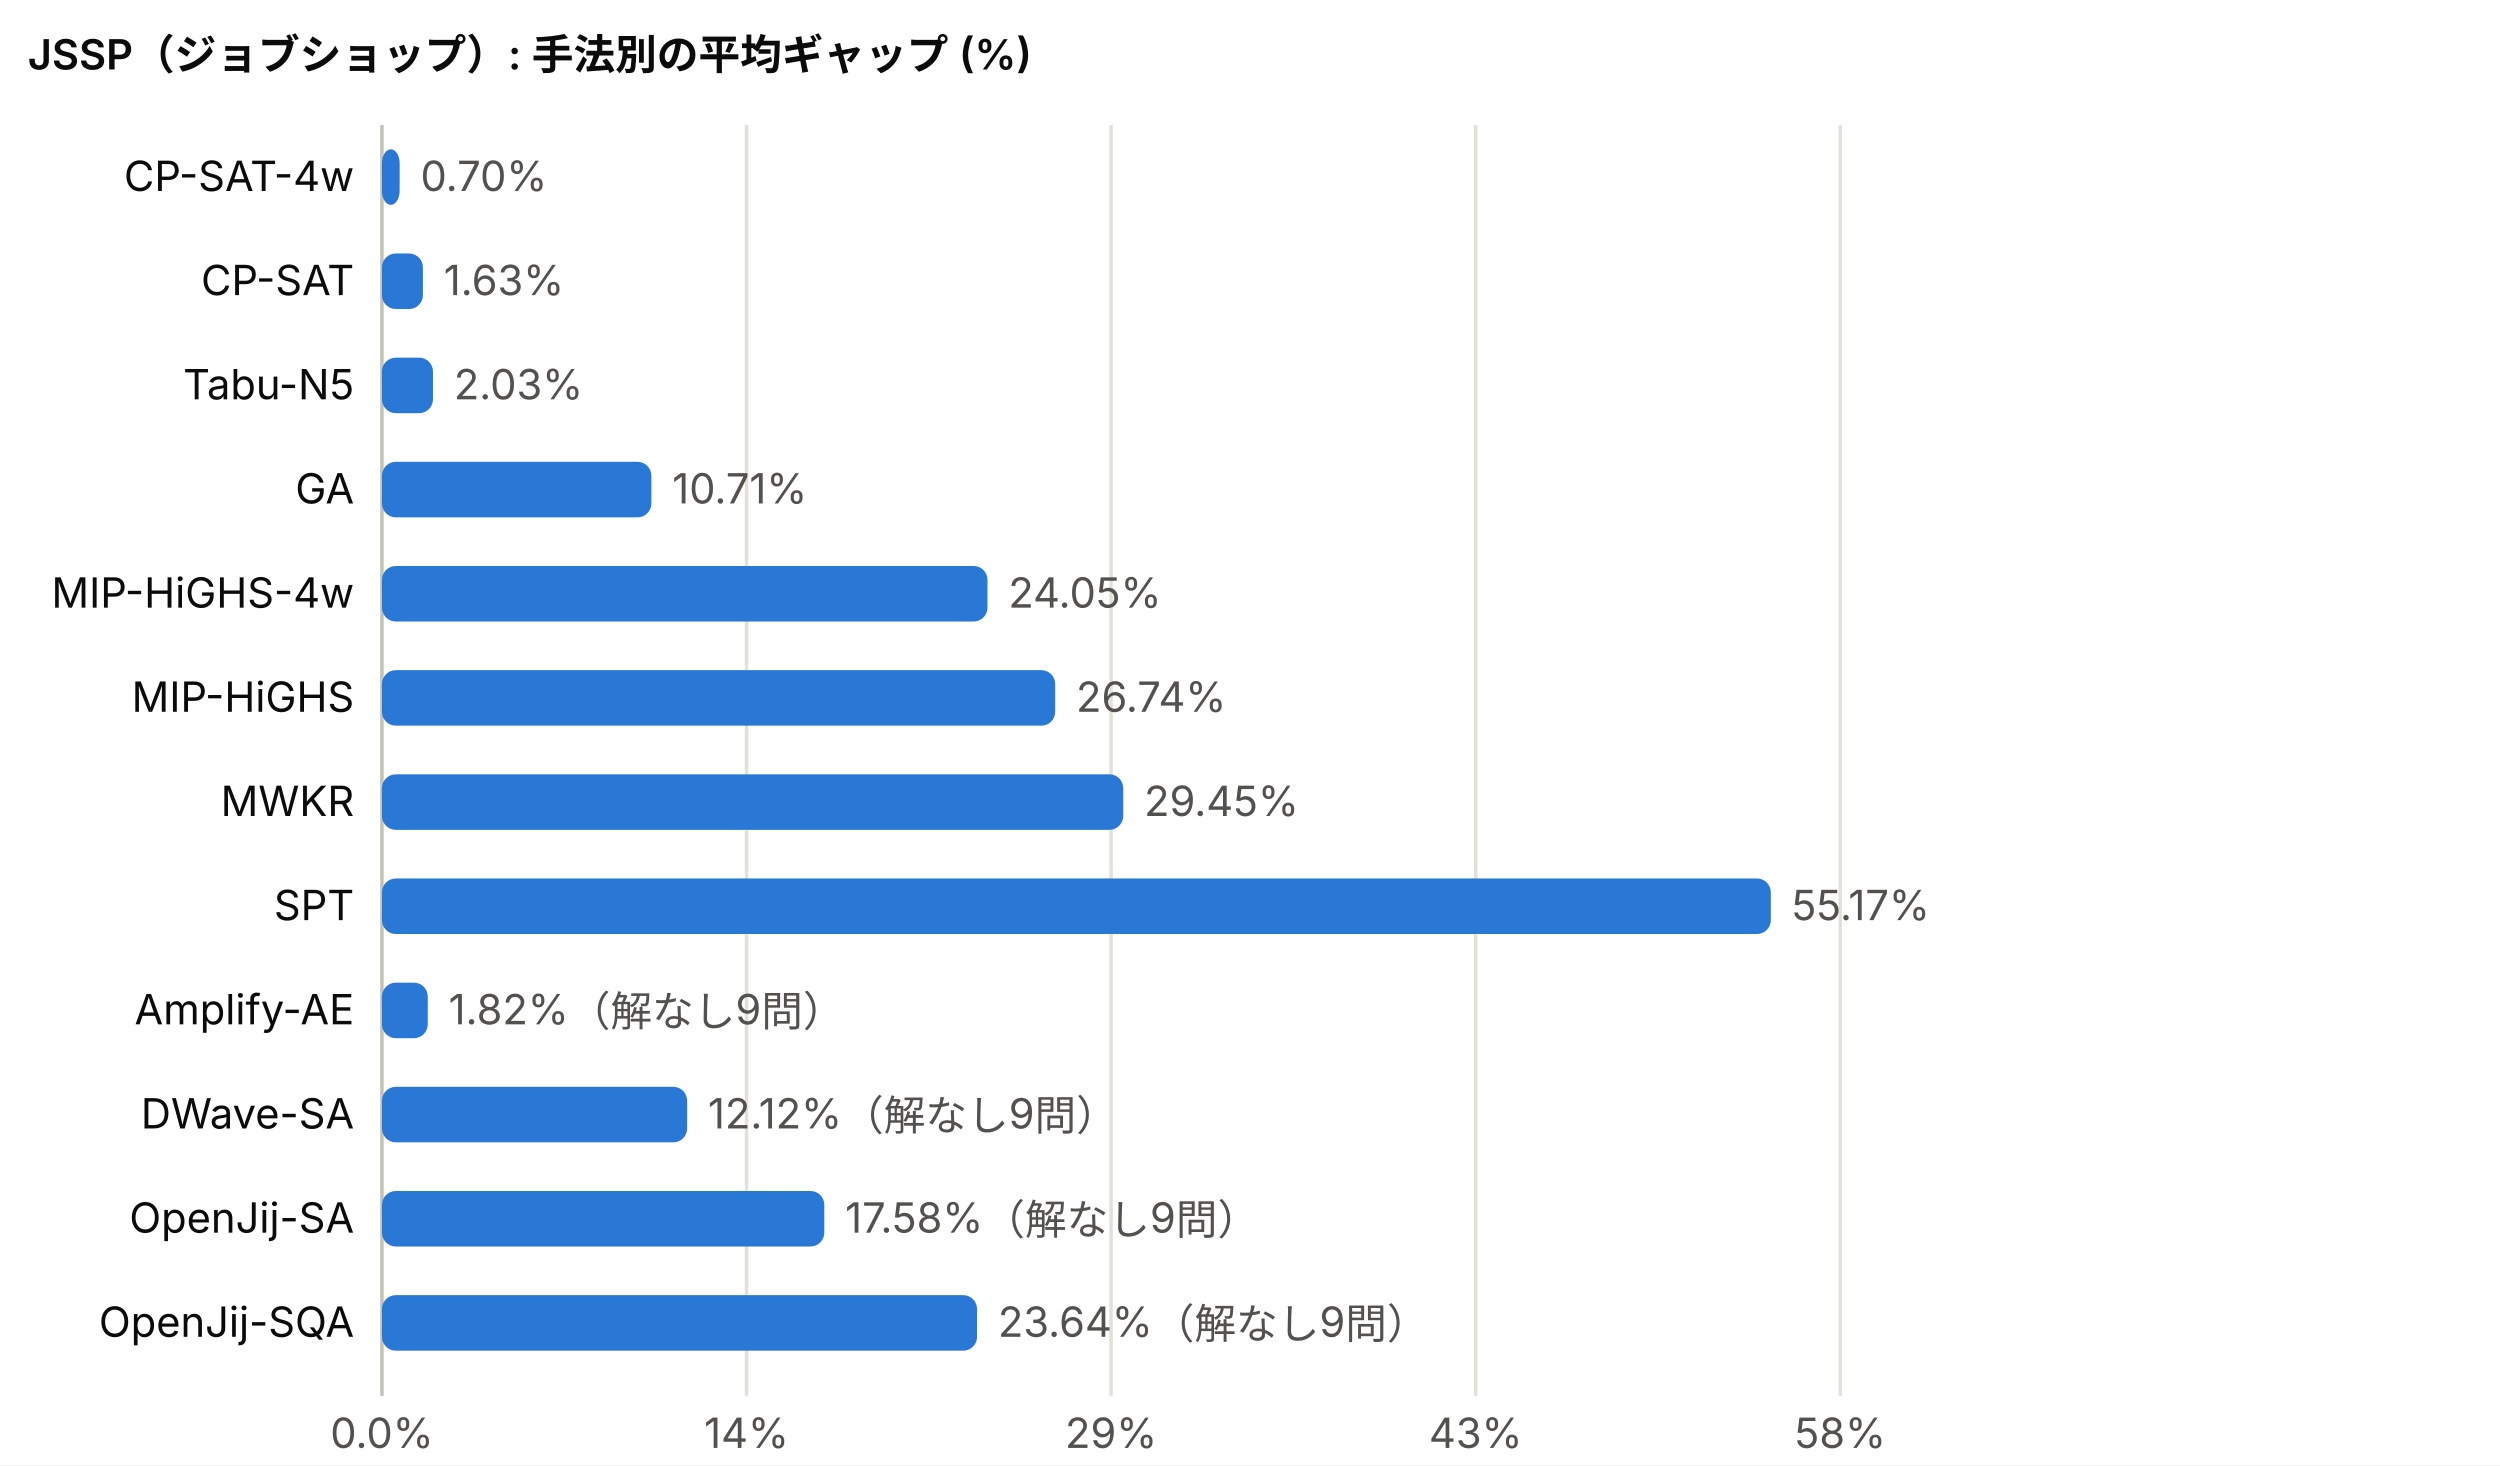
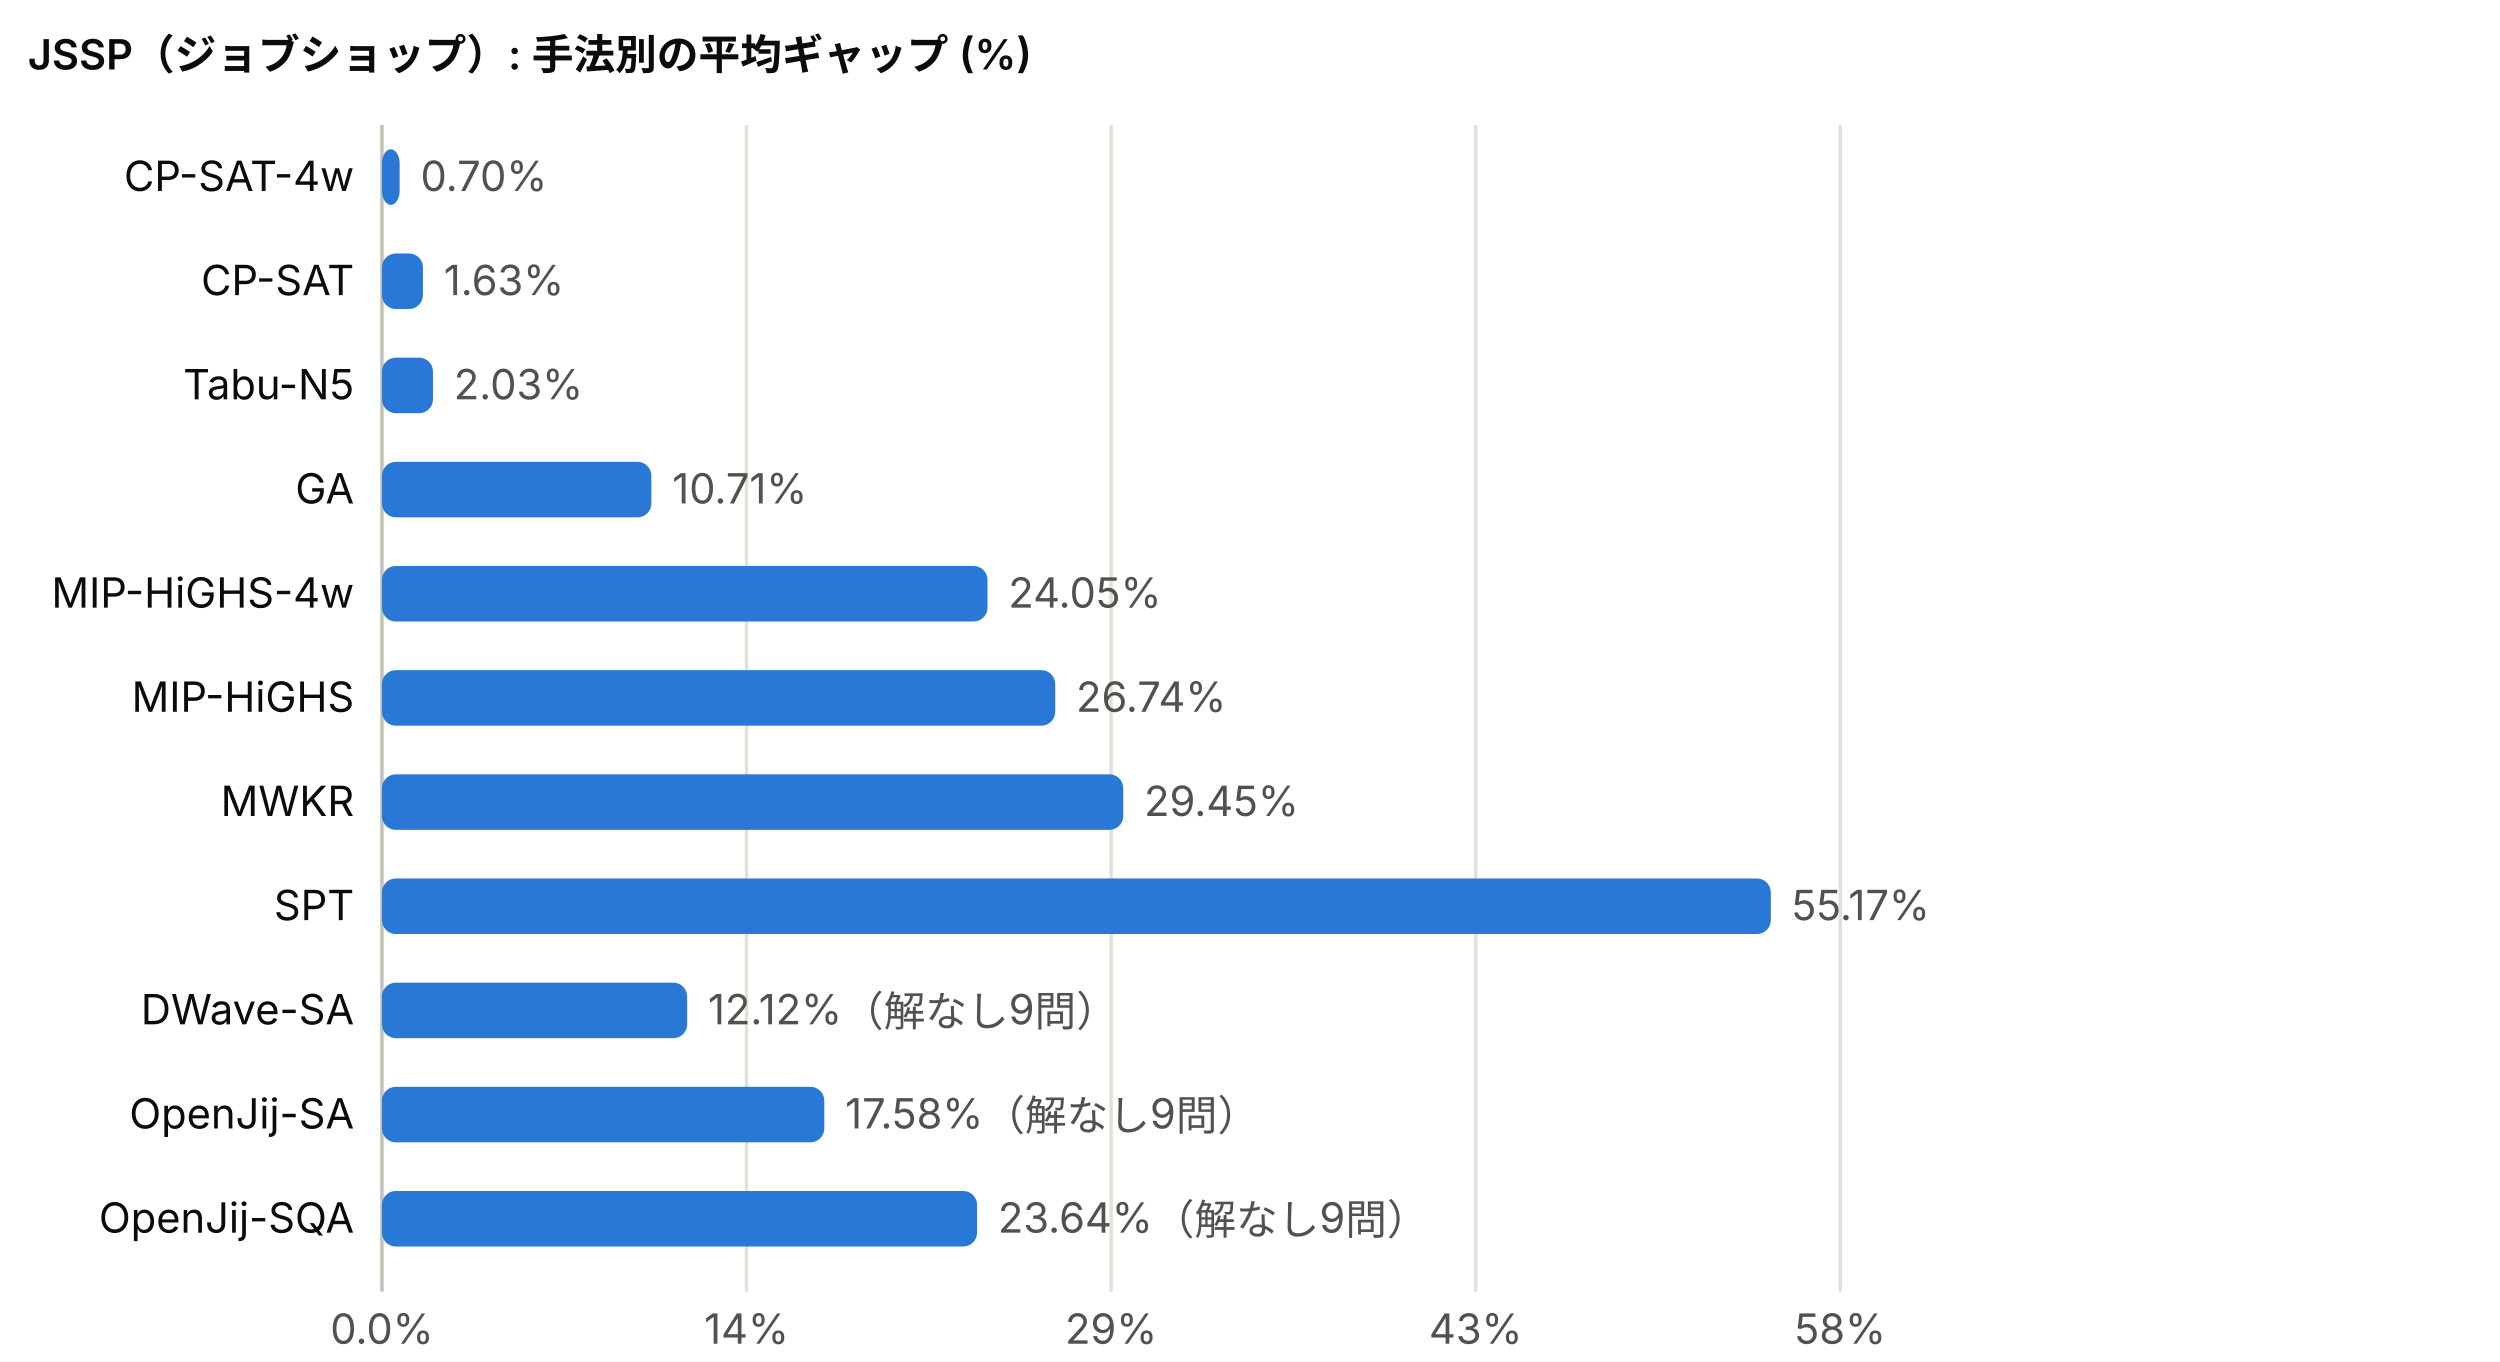
- <svg xmlns="http://www.w3.org/2000/svg" width="720" height="422" viewBox="0 0 720 422" font-family="-apple-system, 'Segoe UI', 'Hiragino Sans', 'Yu Gothic UI', Meiryo, sans-serif" font-size="12">
-   <rect width="720" height="422" fill="#ffffff" />
+ <svg xmlns="http://www.w3.org/2000/svg" width="720" height="392" viewBox="0 0 720 392" font-family="-apple-system, 'Segoe UI', 'Hiragino Sans', 'Yu Gothic UI', Meiryo, sans-serif" font-size="12">
+   <rect width="720" height="392" fill="#ffffff" />
  <text x="8.0" y="20.0" text-anchor="start" fill="#0b0b0b" font-weight="600">JSSP（ジョブショップ）: 手法別の平均ギャップ (%)</text>
-   <line x1="110.0" x2="110.0" y1="36" y2="402" stroke="#c3c2b7" />
-   <text x="110.0" y="417.0" text-anchor="middle" fill="#52514e">0.0%</text>
-   <line x1="215.0" x2="215.0" y1="36" y2="402" stroke="#e1e0d9" />
-   <text x="215.0" y="417.0" text-anchor="middle" fill="#52514e">14%</text>
-   <line x1="320.0" x2="320.0" y1="36" y2="402" stroke="#e1e0d9" />
-   <text x="320.0" y="417.0" text-anchor="middle" fill="#52514e">29%</text>
-   <line x1="425.0" x2="425.0" y1="36" y2="402" stroke="#e1e0d9" />
-   <text x="425.0" y="417.0" text-anchor="middle" fill="#52514e">43%</text>
-   <line x1="530.0" x2="530.0" y1="36" y2="402" stroke="#e1e0d9" />
-   <text x="530.0" y="417.0" text-anchor="middle" fill="#52514e">58%</text>
+   <line x1="110.0" x2="110.0" y1="36" y2="372" stroke="#c3c2b7" />
+   <text x="110.0" y="387.0" text-anchor="middle" fill="#52514e">0.0%</text>
+   <line x1="215.0" x2="215.0" y1="36" y2="372" stroke="#e1e0d9" />
+   <text x="215.0" y="387.0" text-anchor="middle" fill="#52514e">14%</text>
+   <line x1="320.0" x2="320.0" y1="36" y2="372" stroke="#e1e0d9" />
+   <text x="320.0" y="387.0" text-anchor="middle" fill="#52514e">29%</text>
+   <line x1="425.0" x2="425.0" y1="36" y2="372" stroke="#e1e0d9" />
+   <text x="425.0" y="387.0" text-anchor="middle" fill="#52514e">43%</text>
+   <line x1="530.0" x2="530.0" y1="36" y2="372" stroke="#e1e0d9" />
+   <text x="530.0" y="387.0" text-anchor="middle" fill="#52514e">58%</text>
  <text x="102.0" y="55.0" text-anchor="end" fill="#0b0b0b">CP-SAT-4w</text>
  <rect x="110" y="43" width="5.1" height="16" rx="4" fill="#2a78d6" />
  <text x="121.1" y="55.0" text-anchor="start" fill="#52514e">0.70%</text>
  <text x="102.0" y="85.0" text-anchor="end" fill="#0b0b0b">CP-SAT</text>
  <rect x="110" y="73" width="11.8" height="16" rx="4" fill="#2a78d6" />
  <text x="127.8" y="85.0" text-anchor="start" fill="#52514e">1.63%</text>
  <text x="102.0" y="115.0" text-anchor="end" fill="#0b0b0b">Tabu-N5</text>
  <rect x="110" y="103" width="14.7" height="16" rx="4" fill="#2a78d6" />
  <text x="130.7" y="115.0" text-anchor="start" fill="#52514e">2.03%</text>
  <text x="102.0" y="145.0" text-anchor="end" fill="#0b0b0b">GA</text>
  <rect x="110" y="133" width="77.6" height="16" rx="4" fill="#2a78d6" />
  <text x="193.6" y="145.0" text-anchor="start" fill="#52514e">10.71%</text>
  <text x="102.0" y="175.0" text-anchor="end" fill="#0b0b0b">MIP-HiGHS-4w</text>
  <rect x="110" y="163" width="174.4" height="16" rx="4" fill="#2a78d6" />
  <text x="290.4" y="175.0" text-anchor="start" fill="#52514e">24.05%</text>
  <text x="102.0" y="205.0" text-anchor="end" fill="#0b0b0b">MIP-HiGHS</text>
  <rect x="110" y="193" width="193.9" height="16" rx="4" fill="#2a78d6" />
  <text x="309.9" y="205.0" text-anchor="start" fill="#52514e">26.74%</text>
  <text x="102.0" y="235.0" text-anchor="end" fill="#0b0b0b">MWKR</text>
  <rect x="110" y="223" width="213.5" height="16" rx="4" fill="#2a78d6" />
  <text x="329.5" y="235.0" text-anchor="start" fill="#52514e">29.45%</text>
  <text x="102.0" y="265.0" text-anchor="end" fill="#0b0b0b">SPT</text>
  <rect x="110" y="253" width="400.0" height="16" rx="4" fill="#2a78d6" />
  <text x="516.0" y="265.0" text-anchor="start" fill="#52514e">55.17%</text>
-   <text x="102.0" y="295.0" text-anchor="end" fill="#0b0b0b">Amplify-AE</text>
-   <rect x="110" y="283" width="13.2" height="16" rx="4" fill="#2a78d6" />
-   <text x="129.2" y="295.0" text-anchor="start" fill="#52514e">1.82%（解なし9問）</text>
-   <text x="102.0" y="325.0" text-anchor="end" fill="#0b0b0b">DWave-SA</text>
-   <rect x="110" y="313" width="87.9" height="16" rx="4" fill="#2a78d6" />
-   <text x="203.9" y="325.0" text-anchor="start" fill="#52514e">12.12%（解なし9問）</text>
-   <text x="102.0" y="355.0" text-anchor="end" fill="#0b0b0b">OpenJij-SA</text>
-   <rect x="110" y="343" width="127.4" height="16" rx="4" fill="#2a78d6" />
-   <text x="243.4" y="355.0" text-anchor="start" fill="#52514e">17.58%（解なし9問）</text>
-   <text x="102.0" y="385.0" text-anchor="end" fill="#0b0b0b">OpenJij-SQA</text>
-   <rect x="110" y="373" width="171.4" height="16" rx="4" fill="#2a78d6" />
-   <text x="287.4" y="385.0" text-anchor="start" fill="#52514e">23.64%（解なし9問）</text>
+   <text x="102.0" y="295.0" text-anchor="end" fill="#0b0b0b">DWave-SA</text>
+   <rect x="110" y="283" width="87.9" height="16" rx="4" fill="#2a78d6" />
+   <text x="203.9" y="295.0" text-anchor="start" fill="#52514e">12.12%（解なし9問）</text>
+   <text x="102.0" y="325.0" text-anchor="end" fill="#0b0b0b">OpenJij-SA</text>
+   <rect x="110" y="313" width="127.4" height="16" rx="4" fill="#2a78d6" />
+   <text x="243.4" y="325.0" text-anchor="start" fill="#52514e">17.58%（解なし9問）</text>
+   <text x="102.0" y="355.0" text-anchor="end" fill="#0b0b0b">OpenJij-SQA</text>
+   <rect x="110" y="343" width="171.4" height="16" rx="4" fill="#2a78d6" />
+   <text x="287.4" y="355.0" text-anchor="start" fill="#52514e">23.64%（解なし9問）</text>
</svg>
